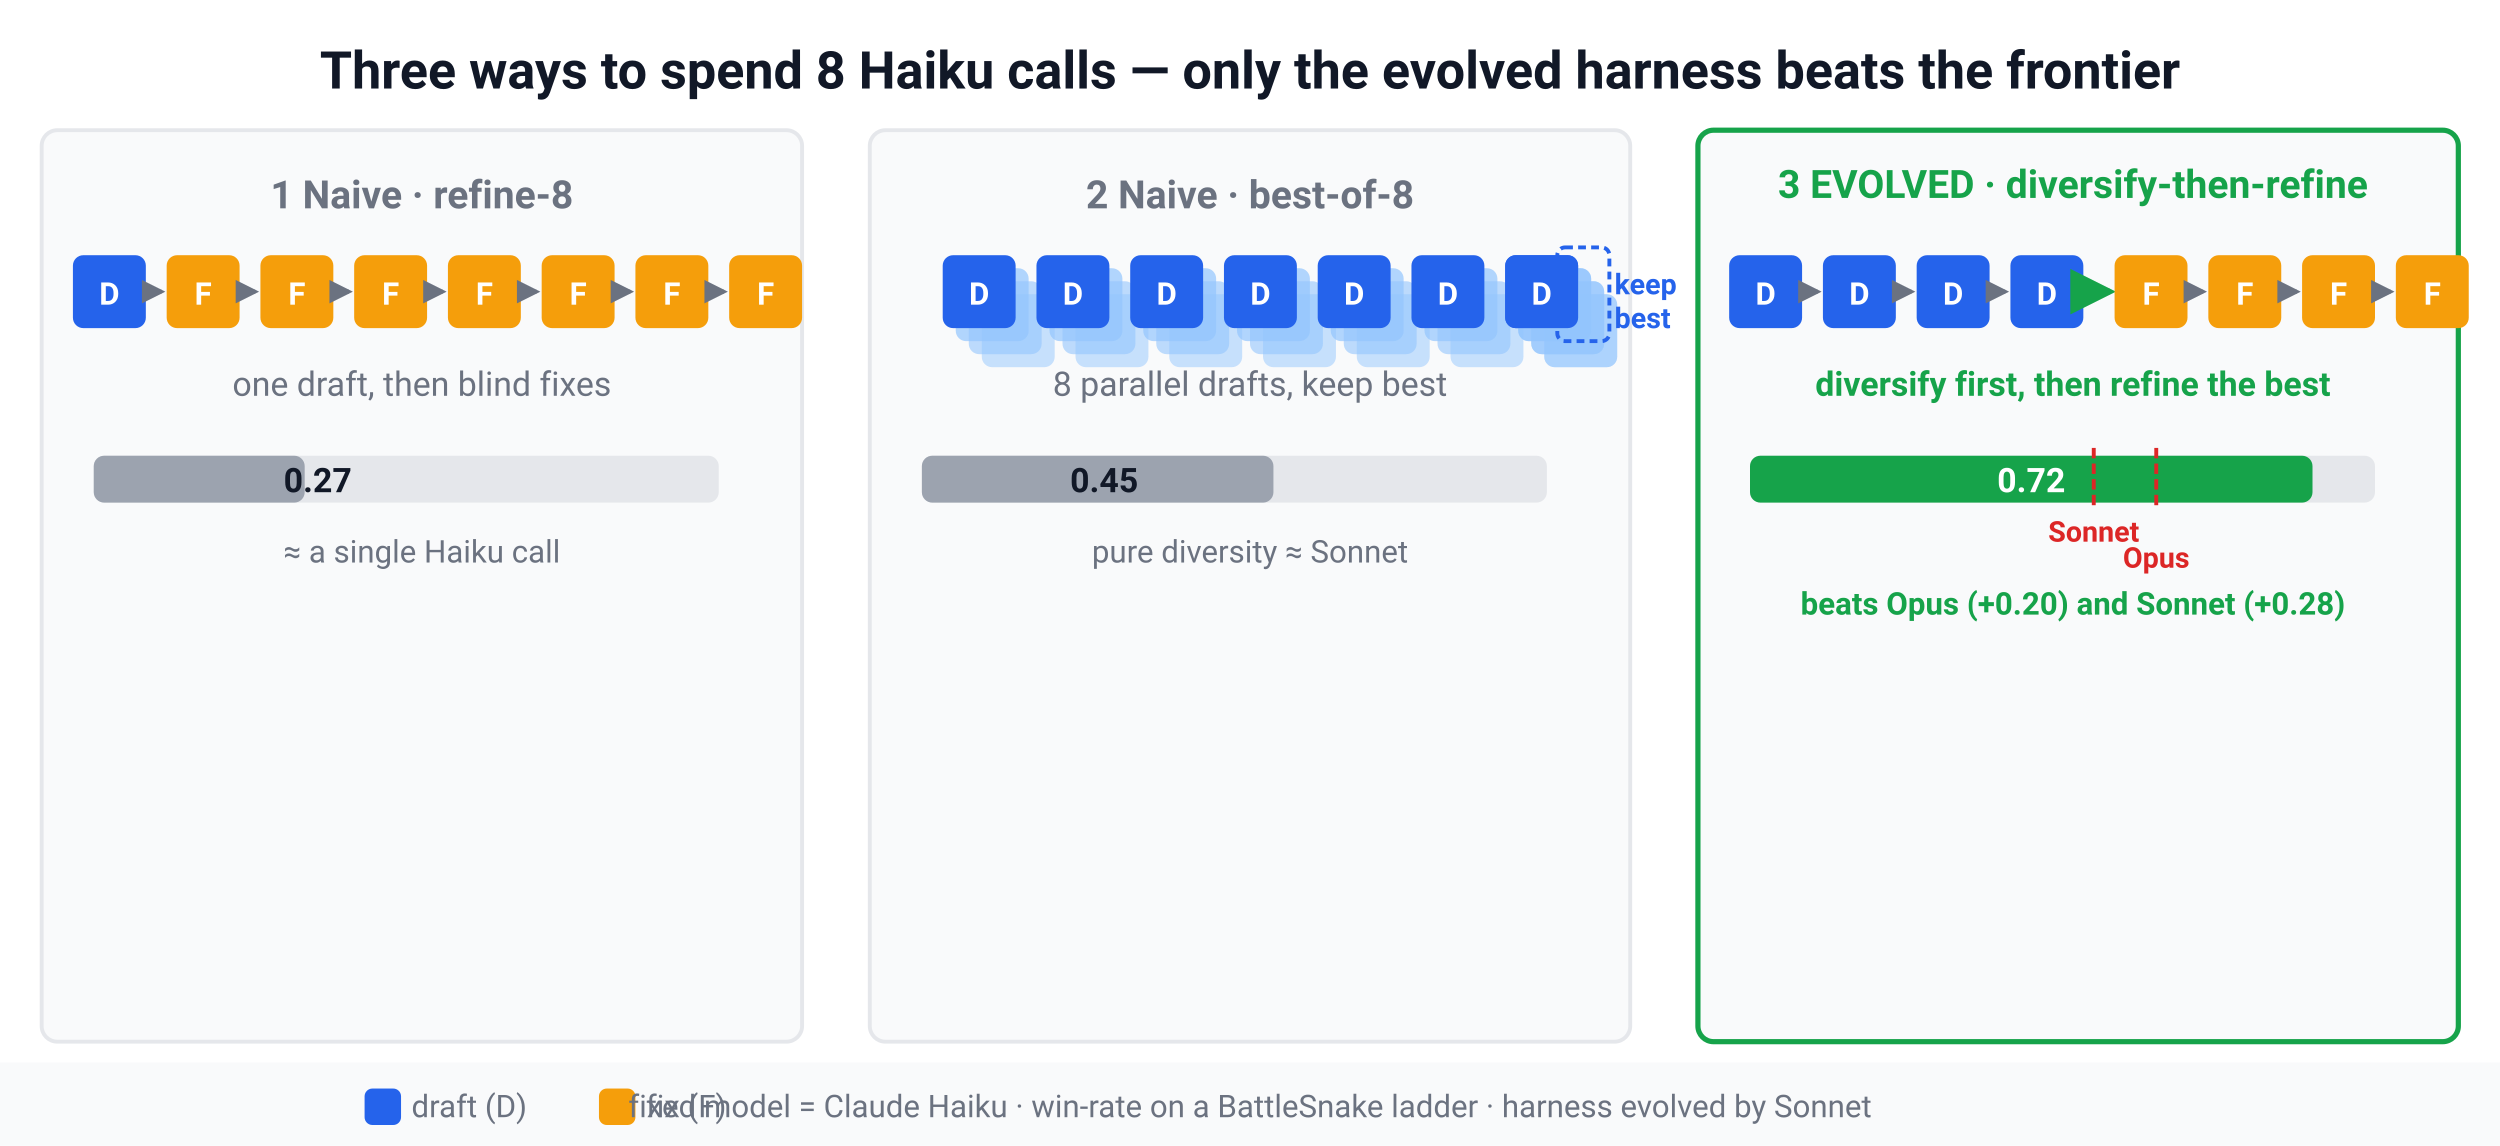
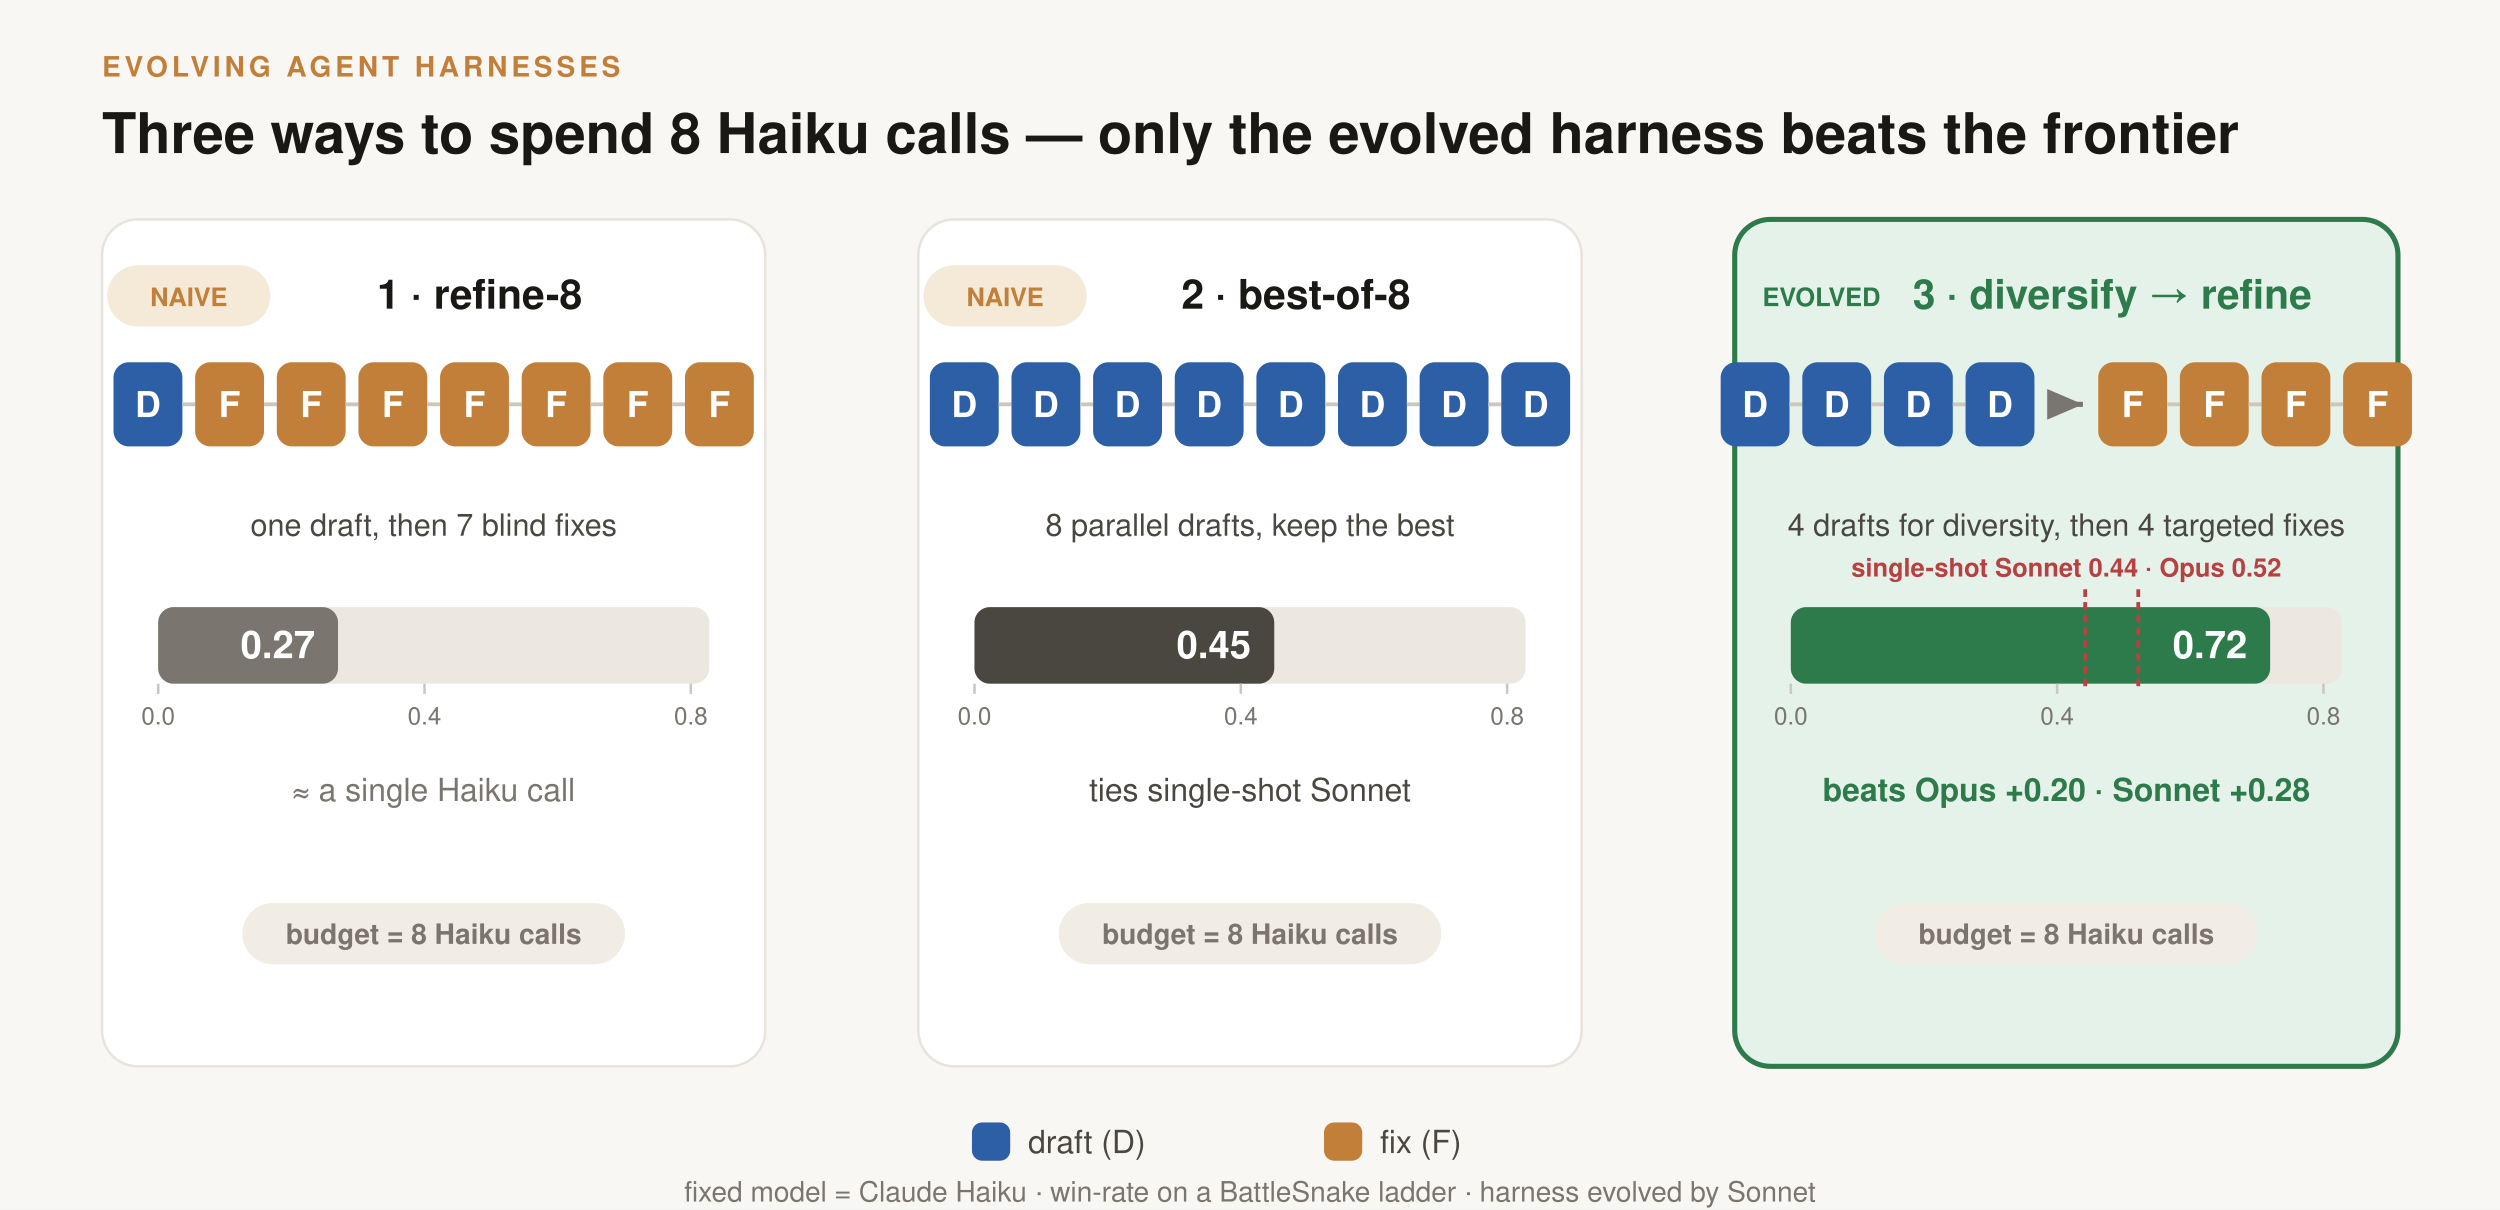
- <svg xmlns="http://www.w3.org/2000/svg" width="960" height="440" viewBox="0 0 960 440" font-family="system-ui,-apple-system,Segoe UI,Roboto,Helvetica,Arial,sans-serif">
-   <rect width="960" height="440" fill="#ffffff" />
-   <text x="480" y="34" text-anchor="middle" font-size="20" font-weight="700" fill="#111827">Three ways to spend 8 Haiku calls — only the evolved harness beats the frontier</text>
-   <rect x="16" y="50" width="292" height="350" rx="6" fill="#f9fafb" stroke="#e5e7eb" stroke-width="1.5" />
-   <text x="162" y="80" text-anchor="middle" font-size="15" font-weight="600" fill="#6b7280">1 Naive · refine-8</text>
-   <rect x="28" y="98" width="28" height="28" rx="4" fill="#2563eb" />
-   <text x="42" y="117" text-anchor="middle" font-size="12" font-weight="700" fill="#ffffff">D</text>
-   <line x1="56" y1="112" x2="62" y2="112" stroke="#6b7280" stroke-width="1.5" marker-end="url(#arr)" />
-   <rect x="64" y="98" width="28" height="28" rx="4" fill="#f59e0b" />
-   <text x="78" y="117" text-anchor="middle" font-size="12" font-weight="700" fill="#ffffff">F</text>
-   <line x1="92" y1="112" x2="98" y2="112" stroke="#6b7280" stroke-width="1.5" marker-end="url(#arr)" />
-   <rect x="100" y="98" width="28" height="28" rx="4" fill="#f59e0b" />
-   <text x="114" y="117" text-anchor="middle" font-size="12" font-weight="700" fill="#ffffff">F</text>
-   <line x1="128" y1="112" x2="134" y2="112" stroke="#6b7280" stroke-width="1.5" marker-end="url(#arr)" />
-   <rect x="136" y="98" width="28" height="28" rx="4" fill="#f59e0b" />
-   <text x="150" y="117" text-anchor="middle" font-size="12" font-weight="700" fill="#ffffff">F</text>
-   <line x1="164" y1="112" x2="170" y2="112" stroke="#6b7280" stroke-width="1.5" marker-end="url(#arr)" />
-   <rect x="172" y="98" width="28" height="28" rx="4" fill="#f59e0b" />
-   <text x="186" y="117" text-anchor="middle" font-size="12" font-weight="700" fill="#ffffff">F</text>
-   <line x1="200" y1="112" x2="206" y2="112" stroke="#6b7280" stroke-width="1.5" marker-end="url(#arr)" />
-   <rect x="208" y="98" width="28" height="28" rx="4" fill="#f59e0b" />
-   <text x="222" y="117" text-anchor="middle" font-size="12" font-weight="700" fill="#ffffff">F</text>
-   <line x1="236" y1="112" x2="242" y2="112" stroke="#6b7280" stroke-width="1.5" marker-end="url(#arr)" />
-   <rect x="244" y="98" width="28" height="28" rx="4" fill="#f59e0b" />
-   <text x="258" y="117" text-anchor="middle" font-size="12" font-weight="700" fill="#ffffff">F</text>
-   <line x1="272" y1="112" x2="278" y2="112" stroke="#6b7280" stroke-width="1.5" marker-end="url(#arr)" />
-   <rect x="280" y="98" width="28" height="28" rx="4" fill="#f59e0b" />
-   <text x="294" y="117" text-anchor="middle" font-size="12" font-weight="700" fill="#ffffff">F</text>
-   <text x="162" y="152" text-anchor="middle" font-size="13" fill="#6b7280">one draft, then blind fixes</text>
-   <rect x="36" y="175" width="240" height="18" rx="4" fill="#e5e7eb" />
-   <rect x="36" y="175" width="81" height="18" rx="4" fill="#9ca3af" />
-   <text x="122" y="189" text-anchor="middle" font-size="13" font-weight="700" fill="#111827">0.27</text>
-   <text x="162" y="216" text-anchor="middle" font-size="12" fill="#6b7280">≈ a single Haiku call</text>
-   <rect x="334" y="50" width="292" height="350" rx="6" fill="#f9fafb" stroke="#e5e7eb" stroke-width="1.5" />
-   <text x="480" y="80" text-anchor="middle" font-size="15" font-weight="600" fill="#6b7280">2 Naive · best-of-8</text>
-   <rect x="377" y="113" width="28" height="28" rx="4" fill="#93c5fd" opacity="0.5" />
-   <rect x="372" y="108" width="28" height="28" rx="4" fill="#93c5fd" opacity="0.6" />
-   <rect x="367" y="103" width="28" height="28" rx="4" fill="#93c5fd" opacity="0.7" />
-   <rect x="362" y="98" width="28" height="28" rx="4" fill="#2563eb" />
-   <text x="376" y="117" text-anchor="middle" font-size="12" font-weight="700" fill="#ffffff">D</text>
-   <rect x="413" y="113" width="28" height="28" rx="4" fill="#93c5fd" opacity="0.5" />
-   <rect x="408" y="108" width="28" height="28" rx="4" fill="#93c5fd" opacity="0.6" />
-   <rect x="403" y="103" width="28" height="28" rx="4" fill="#93c5fd" opacity="0.7" />
-   <rect x="398" y="98" width="28" height="28" rx="4" fill="#2563eb" />
-   <text x="412" y="117" text-anchor="middle" font-size="12" font-weight="700" fill="#ffffff">D</text>
-   <rect x="449" y="113" width="28" height="28" rx="4" fill="#93c5fd" opacity="0.5" />
-   <rect x="444" y="108" width="28" height="28" rx="4" fill="#93c5fd" opacity="0.6" />
-   <rect x="439" y="103" width="28" height="28" rx="4" fill="#93c5fd" opacity="0.7" />
-   <rect x="434" y="98" width="28" height="28" rx="4" fill="#2563eb" />
-   <text x="448" y="117" text-anchor="middle" font-size="12" font-weight="700" fill="#ffffff">D</text>
-   <rect x="485" y="113" width="28" height="28" rx="4" fill="#93c5fd" opacity="0.5" />
-   <rect x="480" y="108" width="28" height="28" rx="4" fill="#93c5fd" opacity="0.6" />
-   <rect x="475" y="103" width="28" height="28" rx="4" fill="#93c5fd" opacity="0.7" />
-   <rect x="470" y="98" width="28" height="28" rx="4" fill="#2563eb" />
-   <text x="484" y="117" text-anchor="middle" font-size="12" font-weight="700" fill="#ffffff">D</text>
-   <rect x="521" y="113" width="28" height="28" rx="4" fill="#93c5fd" opacity="0.5" />
-   <rect x="516" y="108" width="28" height="28" rx="4" fill="#93c5fd" opacity="0.6" />
-   <rect x="511" y="103" width="28" height="28" rx="4" fill="#93c5fd" opacity="0.7" />
-   <rect x="506" y="98" width="28" height="28" rx="4" fill="#2563eb" />
-   <text x="520" y="117" text-anchor="middle" font-size="12" font-weight="700" fill="#ffffff">D</text>
-   <rect x="557" y="113" width="28" height="28" rx="4" fill="#93c5fd" opacity="0.5" />
-   <rect x="552" y="108" width="28" height="28" rx="4" fill="#93c5fd" opacity="0.6" />
-   <rect x="547" y="103" width="28" height="28" rx="4" fill="#93c5fd" opacity="0.7" />
-   <rect x="542" y="98" width="28" height="28" rx="4" fill="#2563eb" />
-   <text x="556" y="117" text-anchor="middle" font-size="12" font-weight="700" fill="#ffffff">D</text>
-   <rect x="593" y="113" width="28" height="28" rx="4" fill="#93c5fd" opacity="0.5" />
-   <rect x="588" y="108" width="28" height="28" rx="4" fill="#93c5fd" opacity="0.6" />
-   <rect x="583" y="103" width="28" height="28" rx="4" fill="#93c5fd" opacity="0.7" />
-   <rect x="578" y="98" width="28" height="28" rx="4" fill="#2563eb" />
-   <text x="592" y="117" text-anchor="middle" font-size="12" font-weight="700" fill="#ffffff">D</text>
-   <rect x="593" y="113" width="28" height="28" rx="4" fill="#93c5fd" opacity="0.5" />
-   <rect x="588" y="108" width="28" height="28" rx="4" fill="#93c5fd" opacity="0.6" />
-   <rect x="583" y="103" width="28" height="28" rx="4" fill="#93c5fd" opacity="0.7" />
-   <rect x="578" y="98" width="28" height="28" rx="4" fill="#2563eb" />
-   <text x="592" y="117" text-anchor="middle" font-size="12" font-weight="700" fill="#ffffff">D</text>
-   <rect x="598" y="95" width="20" height="36" rx="3" fill="none" stroke="#2563eb" stroke-width="1.5" stroke-dasharray="3,2" />
-   <text x="620" y="113" font-size="11" fill="#2563eb" font-weight="600">keep</text>
-   <text x="620" y="126" font-size="11" fill="#2563eb" font-weight="600">best</text>
-   <text x="480" y="152" text-anchor="middle" font-size="13" fill="#6b7280">8 parallel drafts, keep best</text>
-   <rect x="354" y="175" width="240" height="18" rx="4" fill="#e5e7eb" />
-   <rect x="354" y="175" width="135" height="18" rx="4" fill="#9ca3af" />
-   <text x="424" y="189" text-anchor="middle" font-size="13" font-weight="700" fill="#111827">0.45</text>
-   <text x="480" y="216" text-anchor="middle" font-size="12" fill="#6b7280">pure diversity ≈ Sonnet</text>
-   <rect x="652" y="50" width="292" height="350" rx="6" fill="#f9fafb" stroke="#16a34a" stroke-width="2" />
-   <text x="796" y="76" text-anchor="middle" font-size="15" font-weight="700" fill="#16a34a">3 EVOLVED · diversify-then-refine</text>
-   <rect x="664" y="98" width="28" height="28" rx="4" fill="#2563eb" />
-   <text x="678" y="117" text-anchor="middle" font-size="12" font-weight="700" fill="#ffffff">D</text>
-   <line x1="692" y1="112" x2="698" y2="112" stroke="#6b7280" stroke-width="1.5" marker-end="url(#arr)" />
-   <rect x="700" y="98" width="28" height="28" rx="4" fill="#2563eb" />
-   <text x="714" y="117" text-anchor="middle" font-size="12" font-weight="700" fill="#ffffff">D</text>
-   <line x1="728" y1="112" x2="734" y2="112" stroke="#6b7280" stroke-width="1.5" marker-end="url(#arr)" />
-   <rect x="736" y="98" width="28" height="28" rx="4" fill="#2563eb" />
-   <text x="750" y="117" text-anchor="middle" font-size="12" font-weight="700" fill="#ffffff">D</text>
-   <line x1="764" y1="112" x2="770" y2="112" stroke="#6b7280" stroke-width="1.5" marker-end="url(#arr)" />
-   <rect x="772" y="98" width="28" height="28" rx="4" fill="#2563eb" />
-   <text x="786" y="117" text-anchor="middle" font-size="12" font-weight="700" fill="#ffffff">D</text>
-   <line x1="800" y1="112" x2="810" y2="112" stroke="#16a34a" stroke-width="2.5" marker-end="url(#arrGreen)" />
-   <rect x="812" y="98" width="28" height="28" rx="4" fill="#f59e0b" />
-   <text x="826" y="117" text-anchor="middle" font-size="12" font-weight="700" fill="#ffffff">F</text>
-   <line x1="840" y1="112" x2="846" y2="112" stroke="#6b7280" stroke-width="1.5" marker-end="url(#arr)" />
-   <rect x="848" y="98" width="28" height="28" rx="4" fill="#f59e0b" />
-   <text x="862" y="117" text-anchor="middle" font-size="12" font-weight="700" fill="#ffffff">F</text>
-   <line x1="876" y1="112" x2="882" y2="112" stroke="#6b7280" stroke-width="1.5" marker-end="url(#arr)" />
-   <rect x="884" y="98" width="28" height="28" rx="4" fill="#f59e0b" />
-   <text x="898" y="117" text-anchor="middle" font-size="12" font-weight="700" fill="#ffffff">F</text>
-   <line x1="912" y1="112" x2="918" y2="112" stroke="#6b7280" stroke-width="1.5" marker-end="url(#arr)" />
-   <rect x="920" y="98" width="28" height="28" rx="4" fill="#f59e0b" />
-   <text x="934" y="117" text-anchor="middle" font-size="12" font-weight="700" fill="#ffffff">F</text>
-   <text x="796" y="152" text-anchor="middle" font-size="13" fill="#16a34a" font-weight="600">diversify first, then refine the best</text>
-   <rect x="672" y="175" width="240" height="18" rx="4" fill="#e5e7eb" />
-   <rect x="672" y="175" width="216" height="18" rx="4" fill="#16a34a" />
-   <text x="780" y="189" text-anchor="middle" font-size="13" font-weight="700" fill="#ffffff">0.72</text>
-   <line x1="804" y1="172" x2="804" y2="196" stroke="#dc2626" stroke-width="1.5" stroke-dasharray="4,2" />
-   <text x="804" y="208" text-anchor="middle" font-size="11" fill="#dc2626" font-weight="600">Sonnet</text>
-   <line x1="828" y1="172" x2="828" y2="196" stroke="#dc2626" stroke-width="1.5" stroke-dasharray="4,2" />
-   <text x="828" y="218" text-anchor="middle" font-size="11" fill="#dc2626" font-weight="600">Opus</text>
-   <text x="796" y="236" text-anchor="middle" font-size="12" fill="#16a34a" font-weight="600">beats Opus (+0.20) and Sonnet (+0.28)</text>
-   <rect x="0" y="408" width="960" height="32" fill="#f9fafb" />
-   <rect x="140" y="418" width="14" height="14" rx="3" fill="#2563eb" />
-   <text x="158" y="429" font-size="12" fill="#6b7280">draft (D)</text>
-   <rect x="230" y="418" width="14" height="14" rx="3" fill="#f59e0b" />
-   <text x="248" y="429" font-size="12" fill="#6b7280">fix (F)</text>
-   <text x="480" y="429" text-anchor="middle" font-size="12" fill="#6b7280">fixed model = Claude Haiku · win-rate on a BattleSnake ladder · harness evolved by Sonnet</text>
+ <svg xmlns="http://www.w3.org/2000/svg" width="980" height="474" viewBox="0 0 980 474" font-family="system-ui,-apple-system,Segoe UI,Helvetica,Arial,sans-serif">
+   <rect width="980" height="474" fill="#f9f7f4" />
  <defs>
-     <marker id="arr" markerWidth="6" markerHeight="6" refX="5" refY="3" orient="auto">
-       <path d="M0,0 L6,3 L0,6 Z" fill="#6b7280" />
+     <marker id="a" markerWidth="9" markerHeight="9" refX="7" refY="3" orient="auto">
+       <path d="M0,0 L7,3 L0,6 Z" fill="#7a756e" />
    </marker>
-     <marker id="arrGreen" markerWidth="7" markerHeight="7" refX="6" refY="3.5" orient="auto">
-       <path d="M0,0 L7,3.5 L0,7 Z" fill="#16a34a" />
+     <marker id="ag" markerWidth="10" markerHeight="10" refX="7" refY="3" orient="auto">
+       <path d="M0,0 L7,3 L0,6 Z" fill="#2d7a4a" />
+     </marker>
+     <marker id="ar" markerWidth="10" markerHeight="10" refX="7" refY="3" orient="auto">
+       <path d="M0,0 L7,3 L0,6 Z" fill="#b84040" />
+     </marker>
+     <marker id="aa" markerWidth="9" markerHeight="9" refX="6" refY="3" orient="auto">
+       <path d="M0,0 L7,3 L0,6 Z" fill="#c17f3a" />
    </marker>
  </defs>
+   <text x="40.0" y="30.0" font-family="system-ui,-apple-system,Segoe UI,Helvetica,Arial,sans-serif" font-size="11" font-weight="700" fill="#c17f3a" text-anchor="start" letter-spacing="0.14em">EVOLVING AGENT HARNESSES</text>
+   <text x="40.0" y="60.0" font-family="system-ui,-apple-system,Segoe UI,Helvetica,Arial,sans-serif" font-size="22" font-weight="800" fill="#1a1814" text-anchor="start">Three ways to spend 8 Haiku calls — only the evolved harness beats the frontier</text>
+   <rect x="40.0" y="86.0" width="260.0" height="332.0" rx="14" fill="#ffffff" stroke="#e8e3dc" stroke-width="1" />
+   <rect x="42.0" y="104.0" width="64.0" height="24.0" rx="12" fill="#f5ead8" />
+   <text x="74.0" y="120.0" font-family="system-ui,-apple-system,Segoe UI,Helvetica,Arial,sans-serif" font-size="10" font-weight="700" fill="#c17f3a" text-anchor="middle">NAIVE</text>
+   <text x="188.0" y="121.0" font-family="system-ui,-apple-system,Segoe UI,Helvetica,Arial,sans-serif" font-size="16" font-weight="700" fill="#1a1814" text-anchor="middle">1 · refine-8</text>
+   <rect x="44.5" y="142.0" width="27.0" height="33.0" rx="6" fill="#2d5fa6" />
+   <text x="58.0" y="163.5" font-family="system-ui,-apple-system,Segoe UI,Helvetica,Arial,sans-serif" font-size="14" font-weight="800" fill="#fff" text-anchor="middle">D</text>
+   <line x1="71.5" y1="158.5" x2="76.5" y2="158.5" stroke="#cdc6bc" stroke-width="1.5" />
+   <rect x="76.5" y="142.0" width="27.0" height="33.0" rx="6" fill="#c17f3a" />
+   <text x="90.0" y="163.5" font-family="system-ui,-apple-system,Segoe UI,Helvetica,Arial,sans-serif" font-size="14" font-weight="800" fill="#fff" text-anchor="middle">F</text>
+   <line x1="103.5" y1="158.5" x2="108.5" y2="158.5" stroke="#cdc6bc" stroke-width="1.5" />
+   <rect x="108.5" y="142.0" width="27.0" height="33.0" rx="6" fill="#c17f3a" />
+   <text x="122.0" y="163.5" font-family="system-ui,-apple-system,Segoe UI,Helvetica,Arial,sans-serif" font-size="14" font-weight="800" fill="#fff" text-anchor="middle">F</text>
+   <line x1="135.5" y1="158.5" x2="140.5" y2="158.5" stroke="#cdc6bc" stroke-width="1.5" />
+   <rect x="140.5" y="142.0" width="27.0" height="33.0" rx="6" fill="#c17f3a" />
+   <text x="154.0" y="163.5" font-family="system-ui,-apple-system,Segoe UI,Helvetica,Arial,sans-serif" font-size="14" font-weight="800" fill="#fff" text-anchor="middle">F</text>
+   <line x1="167.5" y1="158.5" x2="172.5" y2="158.5" stroke="#cdc6bc" stroke-width="1.5" />
+   <rect x="172.5" y="142.0" width="27.0" height="33.0" rx="6" fill="#c17f3a" />
+   <text x="186.0" y="163.5" font-family="system-ui,-apple-system,Segoe UI,Helvetica,Arial,sans-serif" font-size="14" font-weight="800" fill="#fff" text-anchor="middle">F</text>
+   <line x1="199.5" y1="158.5" x2="204.5" y2="158.5" stroke="#cdc6bc" stroke-width="1.5" />
+   <rect x="204.5" y="142.0" width="27.0" height="33.0" rx="6" fill="#c17f3a" />
+   <text x="218.0" y="163.5" font-family="system-ui,-apple-system,Segoe UI,Helvetica,Arial,sans-serif" font-size="14" font-weight="800" fill="#fff" text-anchor="middle">F</text>
+   <line x1="231.5" y1="158.5" x2="236.5" y2="158.5" stroke="#cdc6bc" stroke-width="1.5" />
+   <rect x="236.5" y="142.0" width="27.0" height="33.0" rx="6" fill="#c17f3a" />
+   <text x="250.0" y="163.5" font-family="system-ui,-apple-system,Segoe UI,Helvetica,Arial,sans-serif" font-size="14" font-weight="800" fill="#fff" text-anchor="middle">F</text>
+   <line x1="263.5" y1="158.5" x2="268.5" y2="158.5" stroke="#cdc6bc" stroke-width="1.5" />
+   <rect x="268.5" y="142.0" width="27.0" height="33.0" rx="6" fill="#c17f3a" />
+   <text x="282.0" y="163.5" font-family="system-ui,-apple-system,Segoe UI,Helvetica,Arial,sans-serif" font-size="14" font-weight="800" fill="#fff" text-anchor="middle">F</text>
+   <text x="170.0" y="210.0" font-family="system-ui,-apple-system,Segoe UI,Helvetica,Arial,sans-serif" font-size="12" font-weight="400" fill="#4a4640" text-anchor="middle">one draft, then 7 blind fixes</text>
+   <rect x="62.0" y="238.0" width="216.0" height="30.0" rx="6" fill="#ece7df" />
+   <rect x="62.0" y="238.0" width="70.5" height="30.0" rx="6" fill="#7a756e" />
+   <text x="123.5" y="258.0" font-family="system-ui,-apple-system,Segoe UI,Helvetica,Arial,sans-serif" font-size="15" font-weight="800" fill="#fff" text-anchor="end">0.27</text>
+   <line x1="62.0" y1="268.0" x2="62.0" y2="272.0" stroke="#cdc6bc" stroke-width="1" />
+   <text x="62.0" y="284.0" font-family="system-ui,-apple-system,Segoe UI,Helvetica,Arial,sans-serif" font-size="9.5" font-weight="400" fill="#7a756e" text-anchor="middle">0.0</text>
+   <line x1="166.4" y1="268.0" x2="166.4" y2="272.0" stroke="#cdc6bc" stroke-width="1" />
+   <text x="166.4" y="284.0" font-family="system-ui,-apple-system,Segoe UI,Helvetica,Arial,sans-serif" font-size="9.5" font-weight="400" fill="#7a756e" text-anchor="middle">0.4</text>
+   <line x1="270.8" y1="268.0" x2="270.8" y2="272.0" stroke="#cdc6bc" stroke-width="1" />
+   <text x="270.8" y="284.0" font-family="system-ui,-apple-system,Segoe UI,Helvetica,Arial,sans-serif" font-size="9.5" font-weight="400" fill="#7a756e" text-anchor="middle">0.8</text>
+   <text x="170.0" y="314.0" font-family="system-ui,-apple-system,Segoe UI,Helvetica,Arial,sans-serif" font-size="12.5" font-weight="400" fill="#7a756e" text-anchor="middle">≈ a single Haiku call</text>
+   <rect x="95.0" y="354.0" width="150.0" height="24.0" rx="12" fill="#f1ece4" />
+   <text x="170.0" y="370.0" font-family="system-ui,-apple-system,Segoe UI,Helvetica,Arial,sans-serif" font-size="11" font-weight="700" fill="#7a756e" text-anchor="middle">budget = 8 Haiku calls</text>
+   <rect x="360.0" y="86.0" width="260.0" height="332.0" rx="14" fill="#ffffff" stroke="#e8e3dc" stroke-width="1" />
+   <rect x="362.0" y="104.0" width="64.0" height="24.0" rx="12" fill="#f5ead8" />
+   <text x="394.0" y="120.0" font-family="system-ui,-apple-system,Segoe UI,Helvetica,Arial,sans-serif" font-size="10" font-weight="700" fill="#c17f3a" text-anchor="middle">NAIVE</text>
+   <text x="508.0" y="121.0" font-family="system-ui,-apple-system,Segoe UI,Helvetica,Arial,sans-serif" font-size="16" font-weight="700" fill="#1a1814" text-anchor="middle">2 · best-of-8</text>
+   <rect x="364.5" y="142.0" width="27.0" height="33.0" rx="6" fill="#2d5fa6" />
+   <text x="378.0" y="163.5" font-family="system-ui,-apple-system,Segoe UI,Helvetica,Arial,sans-serif" font-size="14" font-weight="800" fill="#fff" text-anchor="middle">D</text>
+   <line x1="391.5" y1="158.5" x2="396.5" y2="158.5" stroke="#cdc6bc" stroke-width="1.5" />
+   <rect x="396.5" y="142.0" width="27.0" height="33.0" rx="6" fill="#2d5fa6" />
+   <text x="410.0" y="163.5" font-family="system-ui,-apple-system,Segoe UI,Helvetica,Arial,sans-serif" font-size="14" font-weight="800" fill="#fff" text-anchor="middle">D</text>
+   <line x1="423.5" y1="158.5" x2="428.5" y2="158.5" stroke="#cdc6bc" stroke-width="1.5" />
+   <rect x="428.5" y="142.0" width="27.0" height="33.0" rx="6" fill="#2d5fa6" />
+   <text x="442.0" y="163.5" font-family="system-ui,-apple-system,Segoe UI,Helvetica,Arial,sans-serif" font-size="14" font-weight="800" fill="#fff" text-anchor="middle">D</text>
+   <line x1="455.5" y1="158.5" x2="460.5" y2="158.5" stroke="#cdc6bc" stroke-width="1.5" />
+   <rect x="460.5" y="142.0" width="27.0" height="33.0" rx="6" fill="#2d5fa6" />
+   <text x="474.0" y="163.5" font-family="system-ui,-apple-system,Segoe UI,Helvetica,Arial,sans-serif" font-size="14" font-weight="800" fill="#fff" text-anchor="middle">D</text>
+   <line x1="487.5" y1="158.5" x2="492.5" y2="158.5" stroke="#cdc6bc" stroke-width="1.5" />
+   <rect x="492.5" y="142.0" width="27.0" height="33.0" rx="6" fill="#2d5fa6" />
+   <text x="506.0" y="163.5" font-family="system-ui,-apple-system,Segoe UI,Helvetica,Arial,sans-serif" font-size="14" font-weight="800" fill="#fff" text-anchor="middle">D</text>
+   <line x1="519.5" y1="158.5" x2="524.5" y2="158.5" stroke="#cdc6bc" stroke-width="1.5" />
+   <rect x="524.5" y="142.0" width="27.0" height="33.0" rx="6" fill="#2d5fa6" />
+   <text x="538.0" y="163.5" font-family="system-ui,-apple-system,Segoe UI,Helvetica,Arial,sans-serif" font-size="14" font-weight="800" fill="#fff" text-anchor="middle">D</text>
+   <line x1="551.5" y1="158.5" x2="556.5" y2="158.5" stroke="#cdc6bc" stroke-width="1.5" />
+   <rect x="556.5" y="142.0" width="27.0" height="33.0" rx="6" fill="#2d5fa6" />
+   <text x="570.0" y="163.5" font-family="system-ui,-apple-system,Segoe UI,Helvetica,Arial,sans-serif" font-size="14" font-weight="800" fill="#fff" text-anchor="middle">D</text>
+   <line x1="583.5" y1="158.5" x2="588.5" y2="158.5" stroke="#cdc6bc" stroke-width="1.5" />
+   <rect x="588.5" y="142.0" width="27.0" height="33.0" rx="6" fill="#2d5fa6" />
+   <text x="602.0" y="163.5" font-family="system-ui,-apple-system,Segoe UI,Helvetica,Arial,sans-serif" font-size="14" font-weight="800" fill="#fff" text-anchor="middle">D</text>
+   <text x="490.0" y="210.0" font-family="system-ui,-apple-system,Segoe UI,Helvetica,Arial,sans-serif" font-size="12" font-weight="400" fill="#4a4640" text-anchor="middle">8 parallel drafts, keep the best</text>
+   <rect x="382.0" y="238.0" width="216.0" height="30.0" rx="6" fill="#ece7df" />
+   <rect x="382.0" y="238.0" width="117.5" height="30.0" rx="6" fill="#4a4640" />
+   <text x="490.4" y="258.0" font-family="system-ui,-apple-system,Segoe UI,Helvetica,Arial,sans-serif" font-size="15" font-weight="800" fill="#fff" text-anchor="end">0.45</text>
+   <line x1="382.0" y1="268.0" x2="382.0" y2="272.0" stroke="#cdc6bc" stroke-width="1" />
+   <text x="382.0" y="284.0" font-family="system-ui,-apple-system,Segoe UI,Helvetica,Arial,sans-serif" font-size="9.5" font-weight="400" fill="#7a756e" text-anchor="middle">0.0</text>
+   <line x1="486.4" y1="268.0" x2="486.4" y2="272.0" stroke="#cdc6bc" stroke-width="1" />
+   <text x="486.4" y="284.0" font-family="system-ui,-apple-system,Segoe UI,Helvetica,Arial,sans-serif" font-size="9.5" font-weight="400" fill="#7a756e" text-anchor="middle">0.4</text>
+   <line x1="590.8" y1="268.0" x2="590.8" y2="272.0" stroke="#cdc6bc" stroke-width="1" />
+   <text x="590.8" y="284.0" font-family="system-ui,-apple-system,Segoe UI,Helvetica,Arial,sans-serif" font-size="9.5" font-weight="400" fill="#7a756e" text-anchor="middle">0.8</text>
+   <text x="490.0" y="314.0" font-family="system-ui,-apple-system,Segoe UI,Helvetica,Arial,sans-serif" font-size="12.5" font-weight="400" fill="#4a4640" text-anchor="middle">ties single-shot Sonnet</text>
+   <rect x="415.0" y="354.0" width="150.0" height="24.0" rx="12" fill="#f1ece4" />
+   <text x="490.0" y="370.0" font-family="system-ui,-apple-system,Segoe UI,Helvetica,Arial,sans-serif" font-size="11" font-weight="700" fill="#7a756e" text-anchor="middle">budget = 8 Haiku calls</text>
+   <rect x="680.0" y="86.0" width="260.0" height="332.0" rx="14" fill="#e4f2ea" stroke="#2d7a4a" stroke-width="2" />
+   <rect x="682.0" y="104.0" width="64.0" height="24.0" rx="12" fill="#e4f2ea" />
+   <text x="714.0" y="120.0" font-family="system-ui,-apple-system,Segoe UI,Helvetica,Arial,sans-serif" font-size="10" font-weight="700" fill="#2d7a4a" text-anchor="middle">EVOLVED</text>
+   <text x="828.0" y="121.0" font-family="system-ui,-apple-system,Segoe UI,Helvetica,Arial,sans-serif" font-size="16" font-weight="700" fill="#2d7a4a" text-anchor="middle">3 · diversify → refine</text>
+   <rect x="674.5" y="142.0" width="27.0" height="33.0" rx="6" fill="#2d5fa6" />
+   <text x="688.0" y="163.5" font-family="system-ui,-apple-system,Segoe UI,Helvetica,Arial,sans-serif" font-size="14" font-weight="800" fill="#fff" text-anchor="middle">D</text>
+   <line x1="701.5" y1="158.5" x2="706.5" y2="158.5" stroke="#cdc6bc" stroke-width="1.5" />
+   <rect x="706.5" y="142.0" width="27.0" height="33.0" rx="6" fill="#2d5fa6" />
+   <text x="720.0" y="163.5" font-family="system-ui,-apple-system,Segoe UI,Helvetica,Arial,sans-serif" font-size="14" font-weight="800" fill="#fff" text-anchor="middle">D</text>
+   <line x1="733.5" y1="158.5" x2="738.5" y2="158.5" stroke="#cdc6bc" stroke-width="1.5" />
+   <rect x="738.5" y="142.0" width="27.0" height="33.0" rx="6" fill="#2d5fa6" />
+   <text x="752.0" y="163.5" font-family="system-ui,-apple-system,Segoe UI,Helvetica,Arial,sans-serif" font-size="14" font-weight="800" fill="#fff" text-anchor="middle">D</text>
+   <line x1="765.5" y1="158.5" x2="770.5" y2="158.5" stroke="#cdc6bc" stroke-width="1.5" />
+   <rect x="770.5" y="142.0" width="27.0" height="33.0" rx="6" fill="#2d5fa6" />
+   <text x="784.0" y="163.5" font-family="system-ui,-apple-system,Segoe UI,Helvetica,Arial,sans-serif" font-size="14" font-weight="800" fill="#fff" text-anchor="middle">D</text>
+   <path d="M803.5,158.5 l13,0" stroke="#7a756e" stroke-width="2" marker-end="url(#a)" />
+   <rect x="822.5" y="142.0" width="27.0" height="33.0" rx="6" fill="#c17f3a" />
+   <text x="836.0" y="163.5" font-family="system-ui,-apple-system,Segoe UI,Helvetica,Arial,sans-serif" font-size="14" font-weight="800" fill="#fff" text-anchor="middle">F</text>
+   <line x1="849.5" y1="158.5" x2="854.5" y2="158.5" stroke="#cdc6bc" stroke-width="1.5" />
+   <rect x="854.5" y="142.0" width="27.0" height="33.0" rx="6" fill="#c17f3a" />
+   <text x="868.0" y="163.5" font-family="system-ui,-apple-system,Segoe UI,Helvetica,Arial,sans-serif" font-size="14" font-weight="800" fill="#fff" text-anchor="middle">F</text>
+   <line x1="881.5" y1="158.5" x2="886.5" y2="158.5" stroke="#cdc6bc" stroke-width="1.5" />
+   <rect x="886.5" y="142.0" width="27.0" height="33.0" rx="6" fill="#c17f3a" />
+   <text x="900.0" y="163.5" font-family="system-ui,-apple-system,Segoe UI,Helvetica,Arial,sans-serif" font-size="14" font-weight="800" fill="#fff" text-anchor="middle">F</text>
+   <line x1="913.5" y1="158.5" x2="918.5" y2="158.5" stroke="#cdc6bc" stroke-width="1.5" />
+   <rect x="918.5" y="142.0" width="27.0" height="33.0" rx="6" fill="#c17f3a" />
+   <text x="932.0" y="163.5" font-family="system-ui,-apple-system,Segoe UI,Helvetica,Arial,sans-serif" font-size="14" font-weight="800" fill="#fff" text-anchor="middle">F</text>
+   <text x="810.0" y="210.0" font-family="system-ui,-apple-system,Segoe UI,Helvetica,Arial,sans-serif" font-size="12" font-weight="400" fill="#4a4640" text-anchor="middle">4 drafts for diversity, then 4 targeted fixes</text>
+   <rect x="702.0" y="238.0" width="216.0" height="30.0" rx="6" fill="#ece7df" />
+   <rect x="702.0" y="238.0" width="187.9" height="30.0" rx="6" fill="#2d7a4a" />
+   <text x="880.9" y="258.0" font-family="system-ui,-apple-system,Segoe UI,Helvetica,Arial,sans-serif" font-size="15" font-weight="800" fill="#fff" text-anchor="end">0.72</text>
+   <line x1="702.0" y1="268.0" x2="702.0" y2="272.0" stroke="#cdc6bc" stroke-width="1" />
+   <text x="702.0" y="284.0" font-family="system-ui,-apple-system,Segoe UI,Helvetica,Arial,sans-serif" font-size="9.5" font-weight="400" fill="#7a756e" text-anchor="middle">0.0</text>
+   <line x1="806.4" y1="268.0" x2="806.4" y2="272.0" stroke="#cdc6bc" stroke-width="1" />
+   <text x="806.4" y="284.0" font-family="system-ui,-apple-system,Segoe UI,Helvetica,Arial,sans-serif" font-size="9.5" font-weight="400" fill="#7a756e" text-anchor="middle">0.4</text>
+   <line x1="910.8" y1="268.0" x2="910.8" y2="272.0" stroke="#cdc6bc" stroke-width="1" />
+   <text x="910.8" y="284.0" font-family="system-ui,-apple-system,Segoe UI,Helvetica,Arial,sans-serif" font-size="9.5" font-weight="400" fill="#7a756e" text-anchor="middle">0.8</text>
+   <line x1="817.4" y1="231.0" x2="817.4" y2="270.0" stroke="#b84040" stroke-width="1.5" stroke-dasharray="3,2" />
+   <line x1="838.2" y1="231.0" x2="838.2" y2="270.0" stroke="#b84040" stroke-width="1.5" stroke-dasharray="3,2" />
+   <text x="810.0" y="226.0" font-family="system-ui,-apple-system,Segoe UI,Helvetica,Arial,sans-serif" font-size="10" font-weight="700" fill="#b84040" text-anchor="middle">single-shot Sonnet 0.44 · Opus 0.52</text>
+   <text x="810.0" y="314.0" font-family="system-ui,-apple-system,Segoe UI,Helvetica,Arial,sans-serif" font-size="12.5" font-weight="700" fill="#2d7a4a" text-anchor="middle">beats Opus +0.20 · Sonnet +0.28</text>
+   <rect x="735.0" y="354.0" width="150.0" height="24.0" rx="12" fill="#f1ece4" />
+   <text x="810.0" y="370.0" font-family="system-ui,-apple-system,Segoe UI,Helvetica,Arial,sans-serif" font-size="11" font-weight="700" fill="#7a756e" text-anchor="middle">budget = 8 Haiku calls</text>
+   <rect x="381.0" y="440.0" width="15.0" height="15.0" rx="4" fill="#2d5fa6" />
+   <text x="403.0" y="452.0" font-family="system-ui,-apple-system,Segoe UI,Helvetica,Arial,sans-serif" font-size="12.5" font-weight="400" fill="#4a4640" text-anchor="start">draft (D)</text>
+   <rect x="519.0" y="440.0" width="15.0" height="15.0" rx="4" fill="#c17f3a" />
+   <text x="541.0" y="452.0" font-family="system-ui,-apple-system,Segoe UI,Helvetica,Arial,sans-serif" font-size="12.5" font-weight="400" fill="#4a4640" text-anchor="start">fix (F)</text>
+   <text x="490.0" y="471.0" font-family="system-ui,-apple-system,Segoe UI,Helvetica,Arial,sans-serif" font-size="11" font-weight="400" fill="#7a756e" text-anchor="middle">fixed model = Claude Haiku   ·   win-rate on a BattleSnake ladder   ·   harness evolved by Sonnet</text>
</svg>
